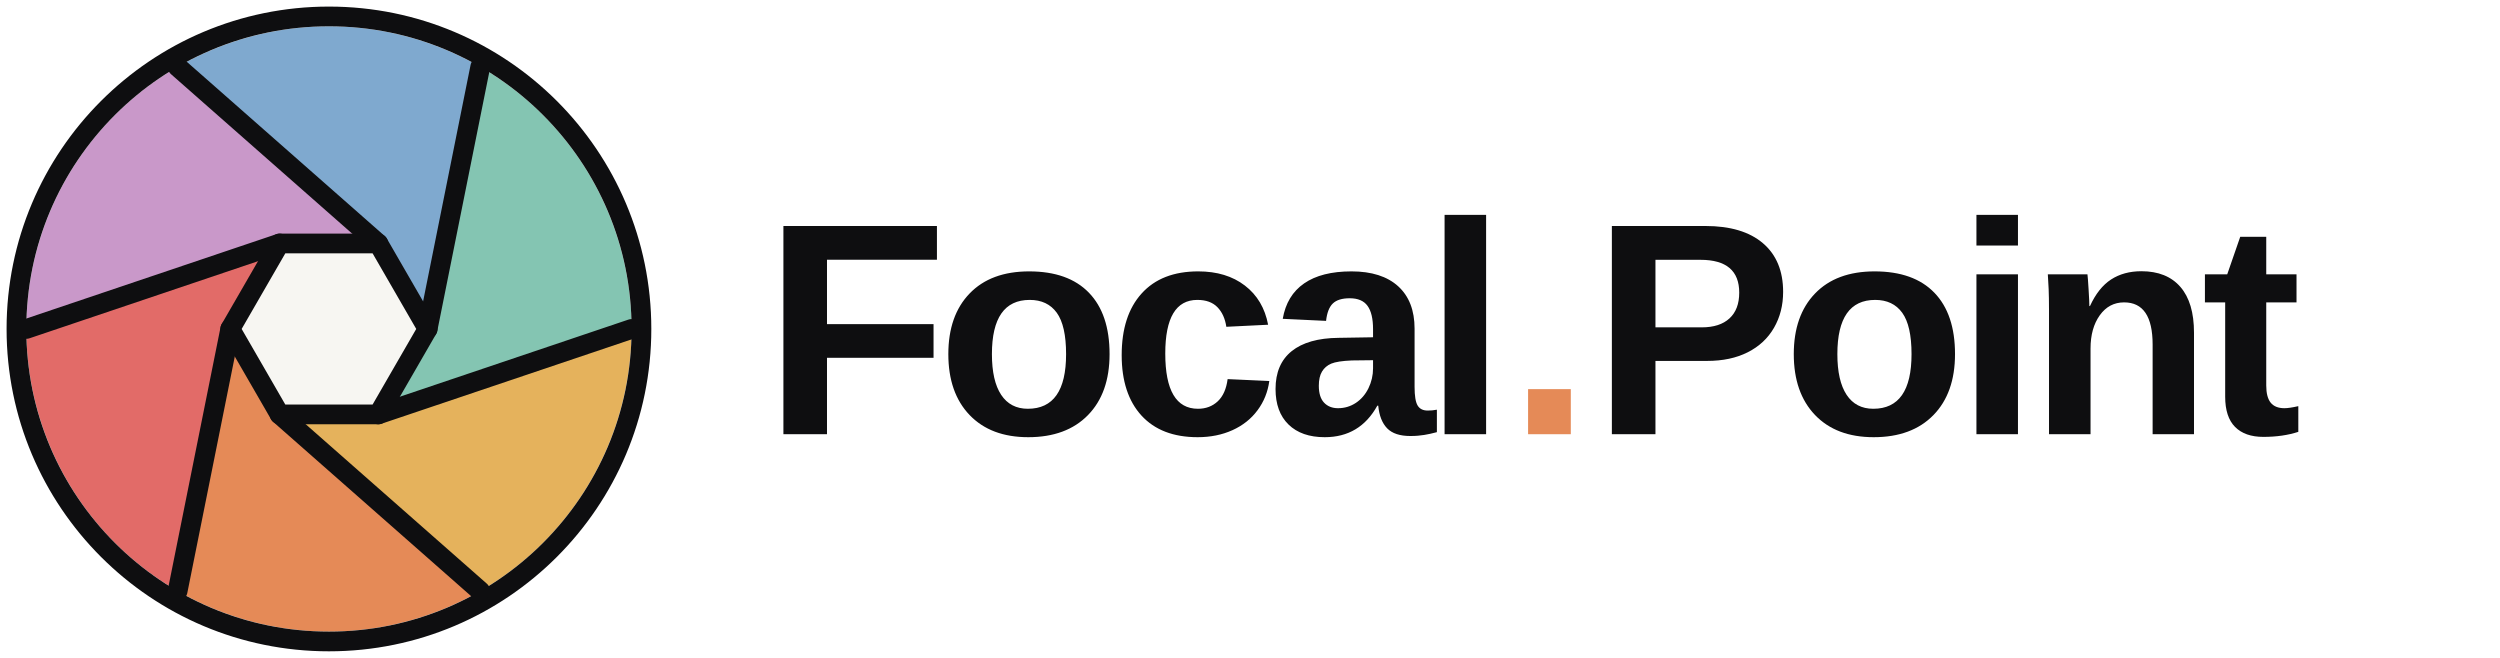
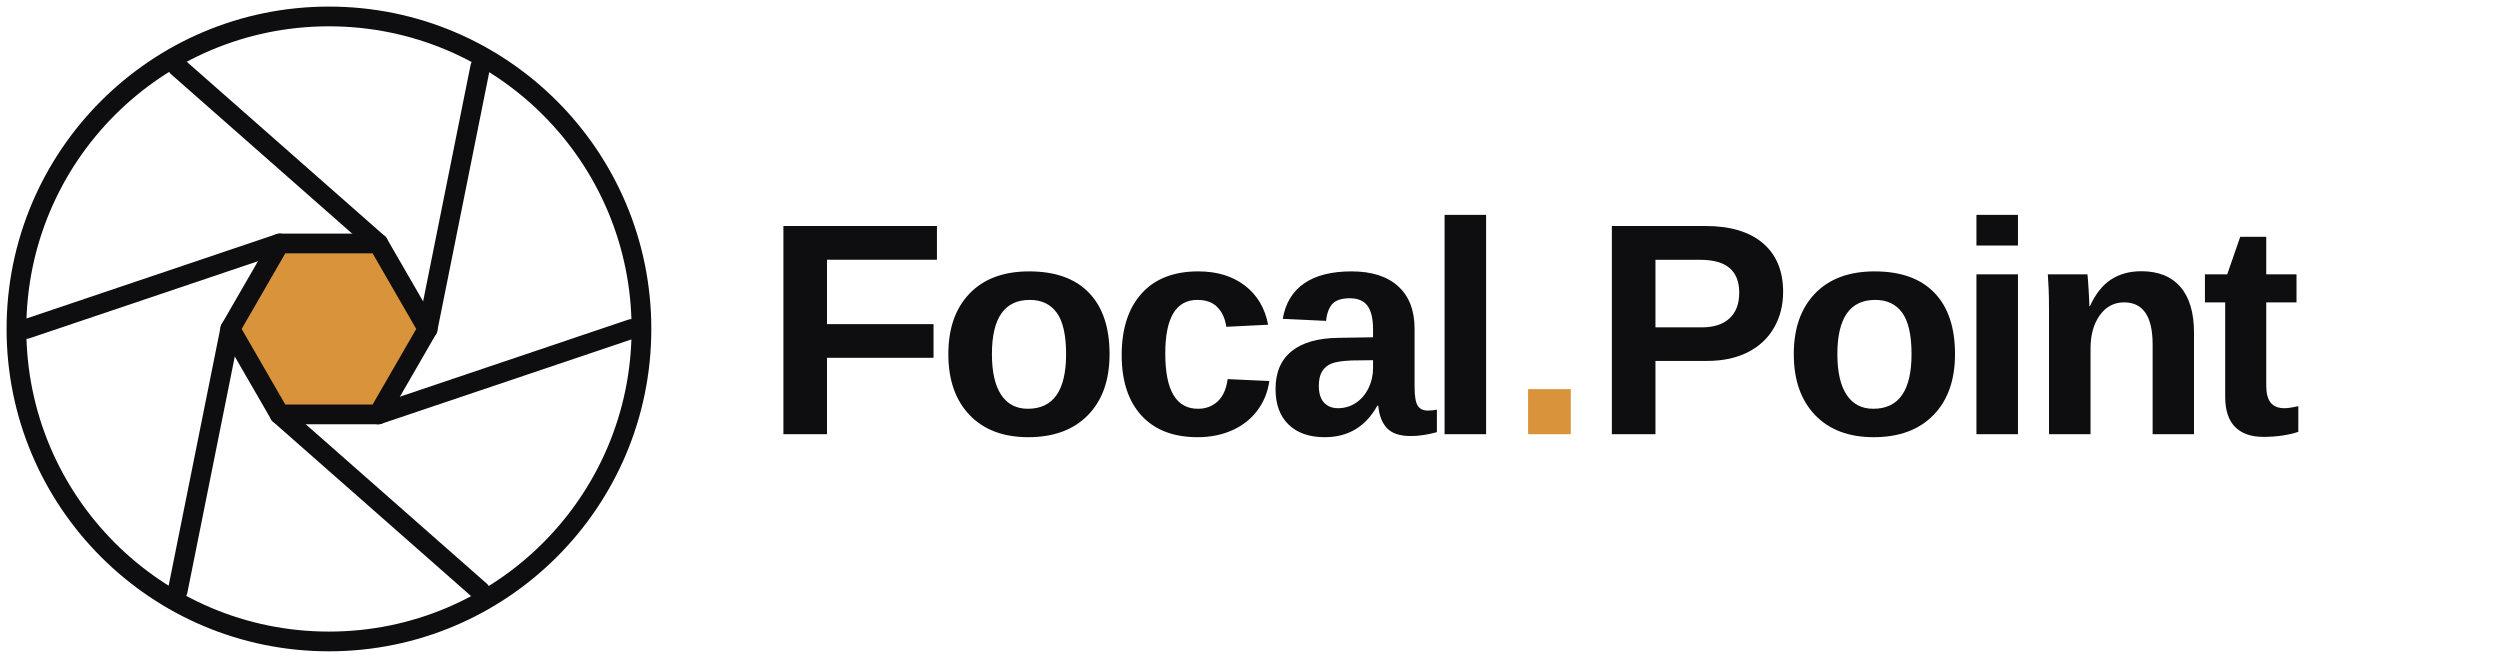
<svg xmlns="http://www.w3.org/2000/svg" viewBox="0 0 760 200" width="760" height="200">
  <g transform="translate(100 100)">
-     <path d="M 92.000 0.000 L 15.000 25.981 L -15.000 25.981 L 46.000 79.674 A 92 92 0 0 0 92.000 0.000 Z" fill="#E5B25C" />
-     <path d="M 46.000 79.674 L -15.000 25.981 L -30.000 0.000 L -46.000 79.674 A 92 92 0 0 0 46.000 79.674 Z" fill="#E58A57" />
-     <path d="M -46.000 79.674 L -30.000 0.000 L -15.000 -25.981 L -92.000 0.000 A 92 92 0 0 0 -46.000 79.674 Z" fill="#E26B68" />
-     <path d="M -92.000 0.000 L -15.000 -25.981 L 15.000 -25.981 L -46.000 -79.674 A 92 92 0 0 0 -92.000 0.000 Z" fill="#C998C9" />
-     <path d="M -46.000 -79.674 L 15.000 -25.981 L 30.000 0.000 L 46.000 -79.674 A 92 92 0 0 0 -46.000 -79.674 Z" fill="#7FA9CF" />
-     <path d="M 46.000 -79.674 L 30.000 0.000 L 15.000 25.981 L 92.000 0.000 A 92 92 0 0 0 46.000 -79.674 Z" fill="#84C5B2" />
    <circle cx="0" cy="0" r="95" fill="none" stroke="#0E0E10" stroke-width="6" />
    <line x1="92.000" y1="0.000" x2="15.000" y2="25.981" stroke="#0E0E10" stroke-width="6" stroke-linecap="round" />
    <line x1="46.000" y1="79.674" x2="-15.000" y2="25.981" stroke="#0E0E10" stroke-width="6" stroke-linecap="round" />
    <line x1="-46.000" y1="79.674" x2="-30.000" y2="0.000" stroke="#0E0E10" stroke-width="6" stroke-linecap="round" />
    <line x1="-92.000" y1="0.000" x2="-15.000" y2="-25.981" stroke="#0E0E10" stroke-width="6" stroke-linecap="round" />
    <line x1="-46.000" y1="-79.674" x2="15.000" y2="-25.981" stroke="#0E0E10" stroke-width="6" stroke-linecap="round" />
-     <line x1="46.000" y1="-79.674" x2="30.000" y2="0.000" stroke="#0E0E10" stroke-width="6" stroke-linecap="round" />
-     <polygon points="30.000,0.000 15.000,25.981 -15.000,25.981 -30.000,0.000 -15.000,-25.981 15.000,-25.981" fill="#F7F6F2" stroke="#0E0E10" stroke-width="6" stroke-linejoin="round" />
+     <line x1="46.000" y1="-79.674" x2="30.000" y2="-0.000" stroke="#0E0E10" stroke-width="6" stroke-linecap="round" />
+     <polygon points="30.000,0.000 15.000,25.981 -15.000,25.981 -30.000,0.000 -15.000,-25.981 15.000,-25.981" fill="#D9933A" stroke="#0E0E10" stroke-width="6" stroke-linejoin="round" />
  </g>
-   <text x="232" y="132" font-family="'Space Grotesk', 'Bricolage Grotesque', 'Helvetica Neue', Arial, sans-serif" font-weight="600" font-size="92" letter-spacing="-3.5" fill="#0E0E10">Focal<tspan fill="#E58A57">.</tspan>Point</text>
+   <text x="232" y="132" font-family="'Space Grotesk', 'Bricolage Grotesque', 'Helvetica Neue', Arial, sans-serif" font-weight="600" font-size="92" letter-spacing="-3.5" fill="#0E0E10">Focal<tspan fill="#D9933A">.</tspan>Point</text>
</svg>
